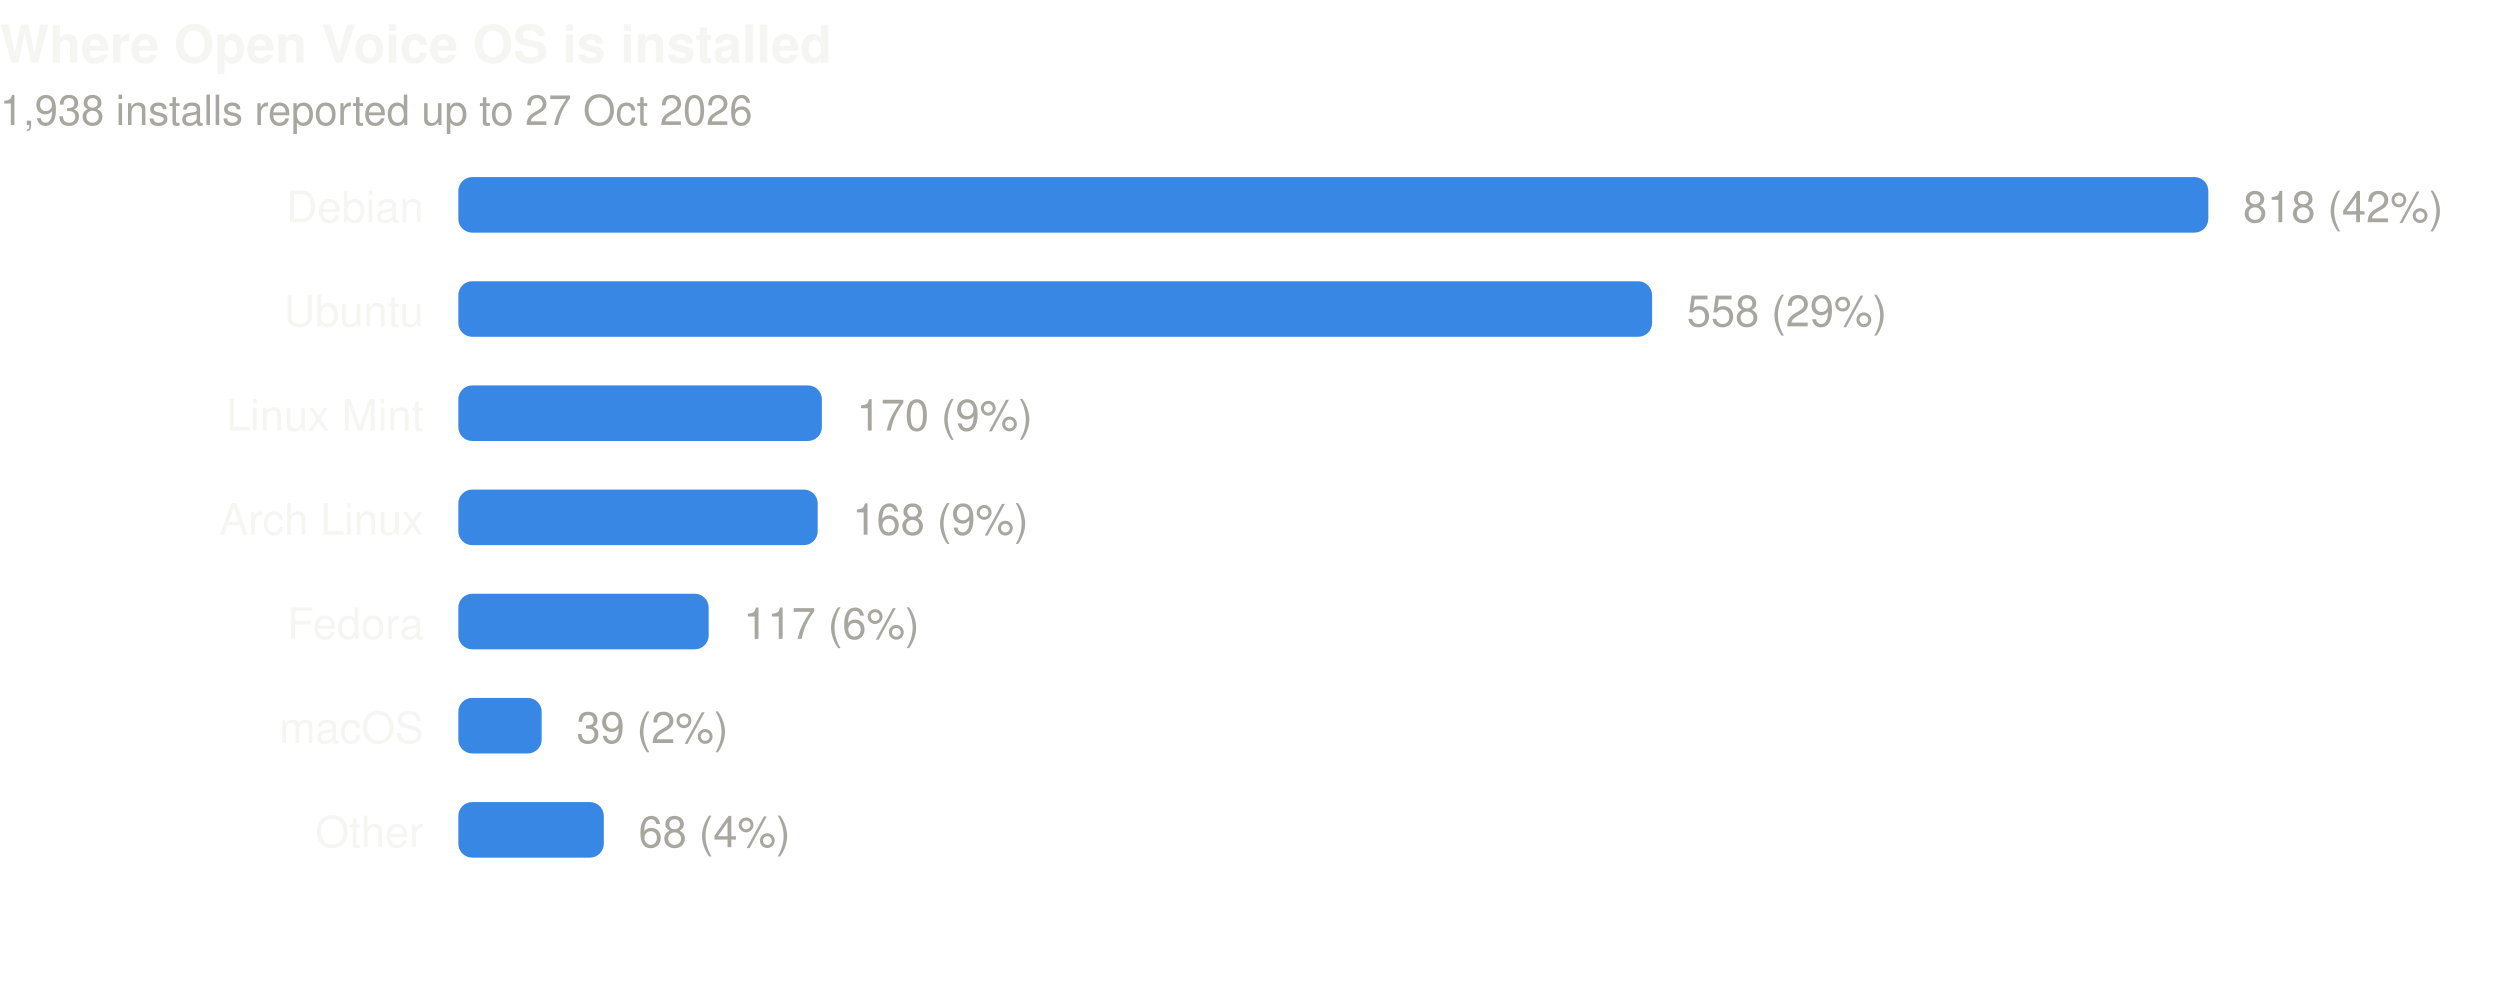
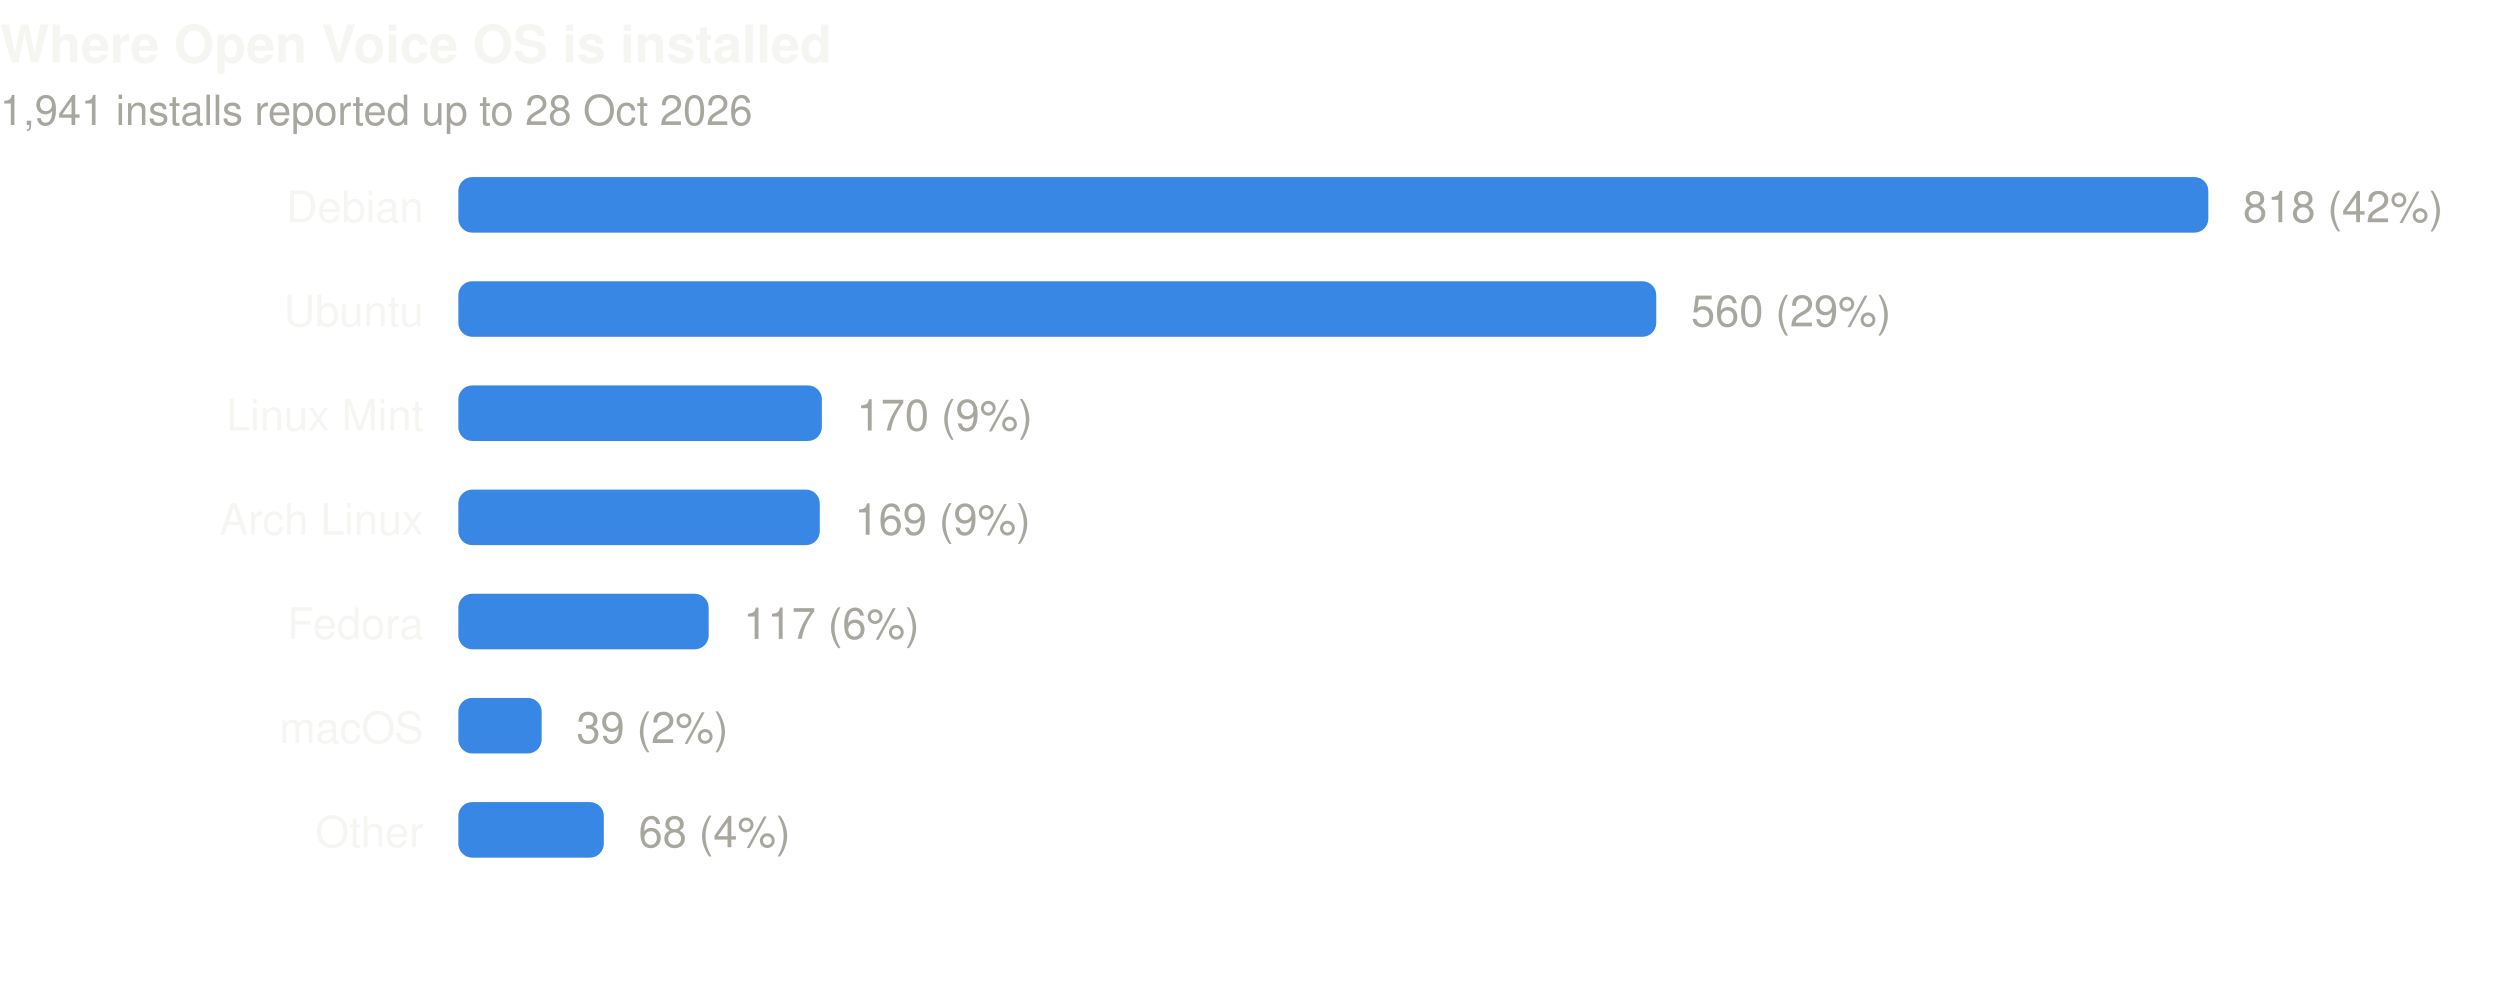
- <svg xmlns="http://www.w3.org/2000/svg" width="720" height="284" viewBox="0 0 720 284" role="img" aria-label="Where Open Voice OS is installed. 1,938 installs reported up to 27 Oct 2026">
+ <svg xmlns="http://www.w3.org/2000/svg" width="720" height="284" viewBox="0 0 720 284" role="img" aria-label="Where Open Voice OS is installed. 1,941 installs reported up to 28 Oct 2026">
  <text x="0" y="18" font-family="ui-sans-serif,-apple-system,BlinkMacSystemFont,'Segoe UI',Helvetica,Arial,sans-serif" font-size="15" font-weight="600" fill="#f5f5f2">Where Open Voice OS is installed</text>
-   <text x="0" y="36" font-family="ui-sans-serif,-apple-system,BlinkMacSystemFont,'Segoe UI',Helvetica,Arial,sans-serif" font-size="12" fill="#a8a79f">1,938 installs reported up to 27 Oct 2026</text>
+   <text x="0" y="36" font-family="ui-sans-serif,-apple-system,BlinkMacSystemFont,'Segoe UI',Helvetica,Arial,sans-serif" font-size="12" fill="#a8a79f">1,941 installs reported up to 28 Oct 2026</text>
  <text x="122" y="64.0" text-anchor="end" font-family="ui-sans-serif,-apple-system,BlinkMacSystemFont,'Segoe UI',Helvetica,Arial,sans-serif" font-size="12.5" fill="#f5f5f2">Debian</text>
  <rect x="132" y="51.0" width="504.0" height="16" rx="4" fill="#3987e5" />
  <text x="646.0" y="64.0" font-family="ui-sans-serif,-apple-system,BlinkMacSystemFont,'Segoe UI',Helvetica,Arial,sans-serif" font-size="12.5" fill="#a8a79f">818 (42%)</text>
  <text x="122" y="94.0" text-anchor="end" font-family="ui-sans-serif,-apple-system,BlinkMacSystemFont,'Segoe UI',Helvetica,Arial,sans-serif" font-size="12.5" fill="#f5f5f2">Ubuntu</text>
-   <rect x="132" y="81.0" width="343.8" height="16" rx="4" fill="#3987e5" />
-   <text x="485.8" y="94.0" font-family="ui-sans-serif,-apple-system,BlinkMacSystemFont,'Segoe UI',Helvetica,Arial,sans-serif" font-size="12.5" fill="#a8a79f">558 (29%)</text>
+   <rect x="132" y="81.0" width="345.0" height="16" rx="4" fill="#3987e5" />
+   <text x="487.0" y="94.0" font-family="ui-sans-serif,-apple-system,BlinkMacSystemFont,'Segoe UI',Helvetica,Arial,sans-serif" font-size="12.5" fill="#a8a79f">560 (29%)</text>
  <text x="122" y="124.0" text-anchor="end" font-family="ui-sans-serif,-apple-system,BlinkMacSystemFont,'Segoe UI',Helvetica,Arial,sans-serif" font-size="12.5" fill="#f5f5f2">Linux Mint</text>
  <rect x="132" y="111.0" width="104.7" height="16" rx="4" fill="#3987e5" />
  <text x="246.7" y="124.0" font-family="ui-sans-serif,-apple-system,BlinkMacSystemFont,'Segoe UI',Helvetica,Arial,sans-serif" font-size="12.5" fill="#a8a79f">170 (9%)</text>
  <text x="122" y="154.0" text-anchor="end" font-family="ui-sans-serif,-apple-system,BlinkMacSystemFont,'Segoe UI',Helvetica,Arial,sans-serif" font-size="12.5" fill="#f5f5f2">Arch Linux</text>
-   <rect x="132" y="141.0" width="103.5" height="16" rx="4" fill="#3987e5" />
-   <text x="245.5" y="154.0" font-family="ui-sans-serif,-apple-system,BlinkMacSystemFont,'Segoe UI',Helvetica,Arial,sans-serif" font-size="12.5" fill="#a8a79f">168 (9%)</text>
+   <rect x="132" y="141.0" width="104.1" height="16" rx="4" fill="#3987e5" />
+   <text x="246.1" y="154.0" font-family="ui-sans-serif,-apple-system,BlinkMacSystemFont,'Segoe UI',Helvetica,Arial,sans-serif" font-size="12.5" fill="#a8a79f">169 (9%)</text>
  <text x="122" y="184.0" text-anchor="end" font-family="ui-sans-serif,-apple-system,BlinkMacSystemFont,'Segoe UI',Helvetica,Arial,sans-serif" font-size="12.5" fill="#f5f5f2">Fedora</text>
  <rect x="132" y="171.0" width="72.1" height="16" rx="4" fill="#3987e5" />
  <text x="214.1" y="184.0" font-family="ui-sans-serif,-apple-system,BlinkMacSystemFont,'Segoe UI',Helvetica,Arial,sans-serif" font-size="12.5" fill="#a8a79f">117 (6%)</text>
  <text x="122" y="214.0" text-anchor="end" font-family="ui-sans-serif,-apple-system,BlinkMacSystemFont,'Segoe UI',Helvetica,Arial,sans-serif" font-size="12.5" fill="#f5f5f2">macOS</text>
  <rect x="132" y="201.0" width="24.0" height="16" rx="4" fill="#3987e5" />
  <text x="166.0" y="214.0" font-family="ui-sans-serif,-apple-system,BlinkMacSystemFont,'Segoe UI',Helvetica,Arial,sans-serif" font-size="12.5" fill="#a8a79f">39 (2%)</text>
  <text x="122" y="244.0" text-anchor="end" font-family="ui-sans-serif,-apple-system,BlinkMacSystemFont,'Segoe UI',Helvetica,Arial,sans-serif" font-size="12.5" fill="#f5f5f2">Other</text>
  <rect x="132" y="231.0" width="41.9" height="16" rx="4" fill="#3987e5" />
  <text x="183.9" y="244.0" font-family="ui-sans-serif,-apple-system,BlinkMacSystemFont,'Segoe UI',Helvetica,Arial,sans-serif" font-size="12.5" fill="#a8a79f">68 (4%)</text>
</svg>
